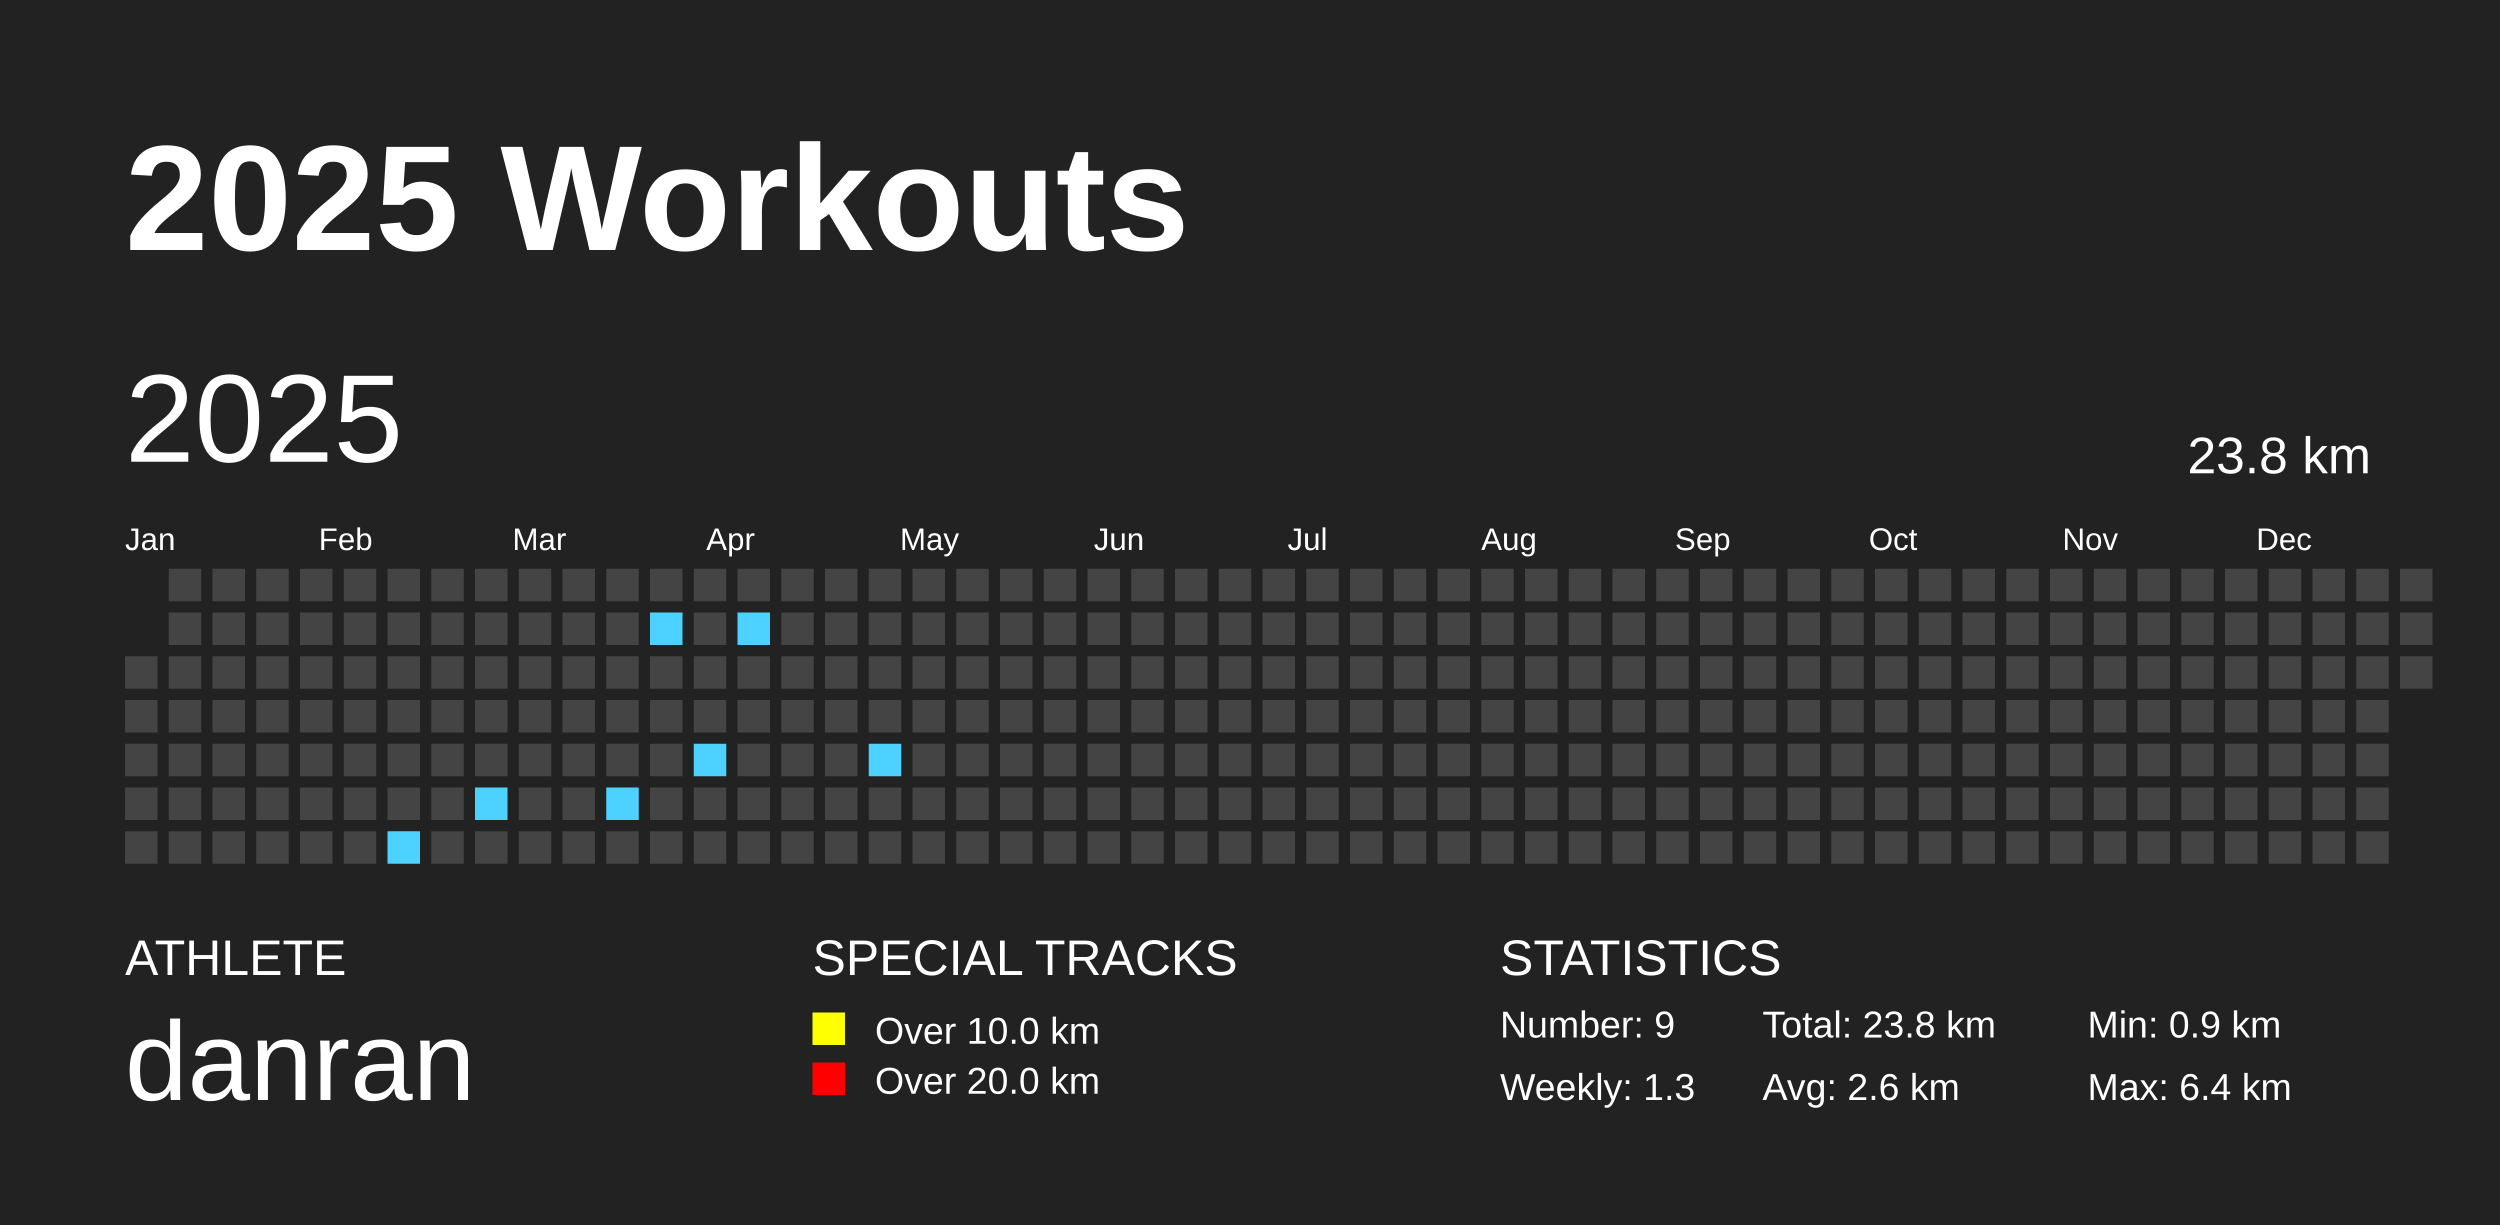
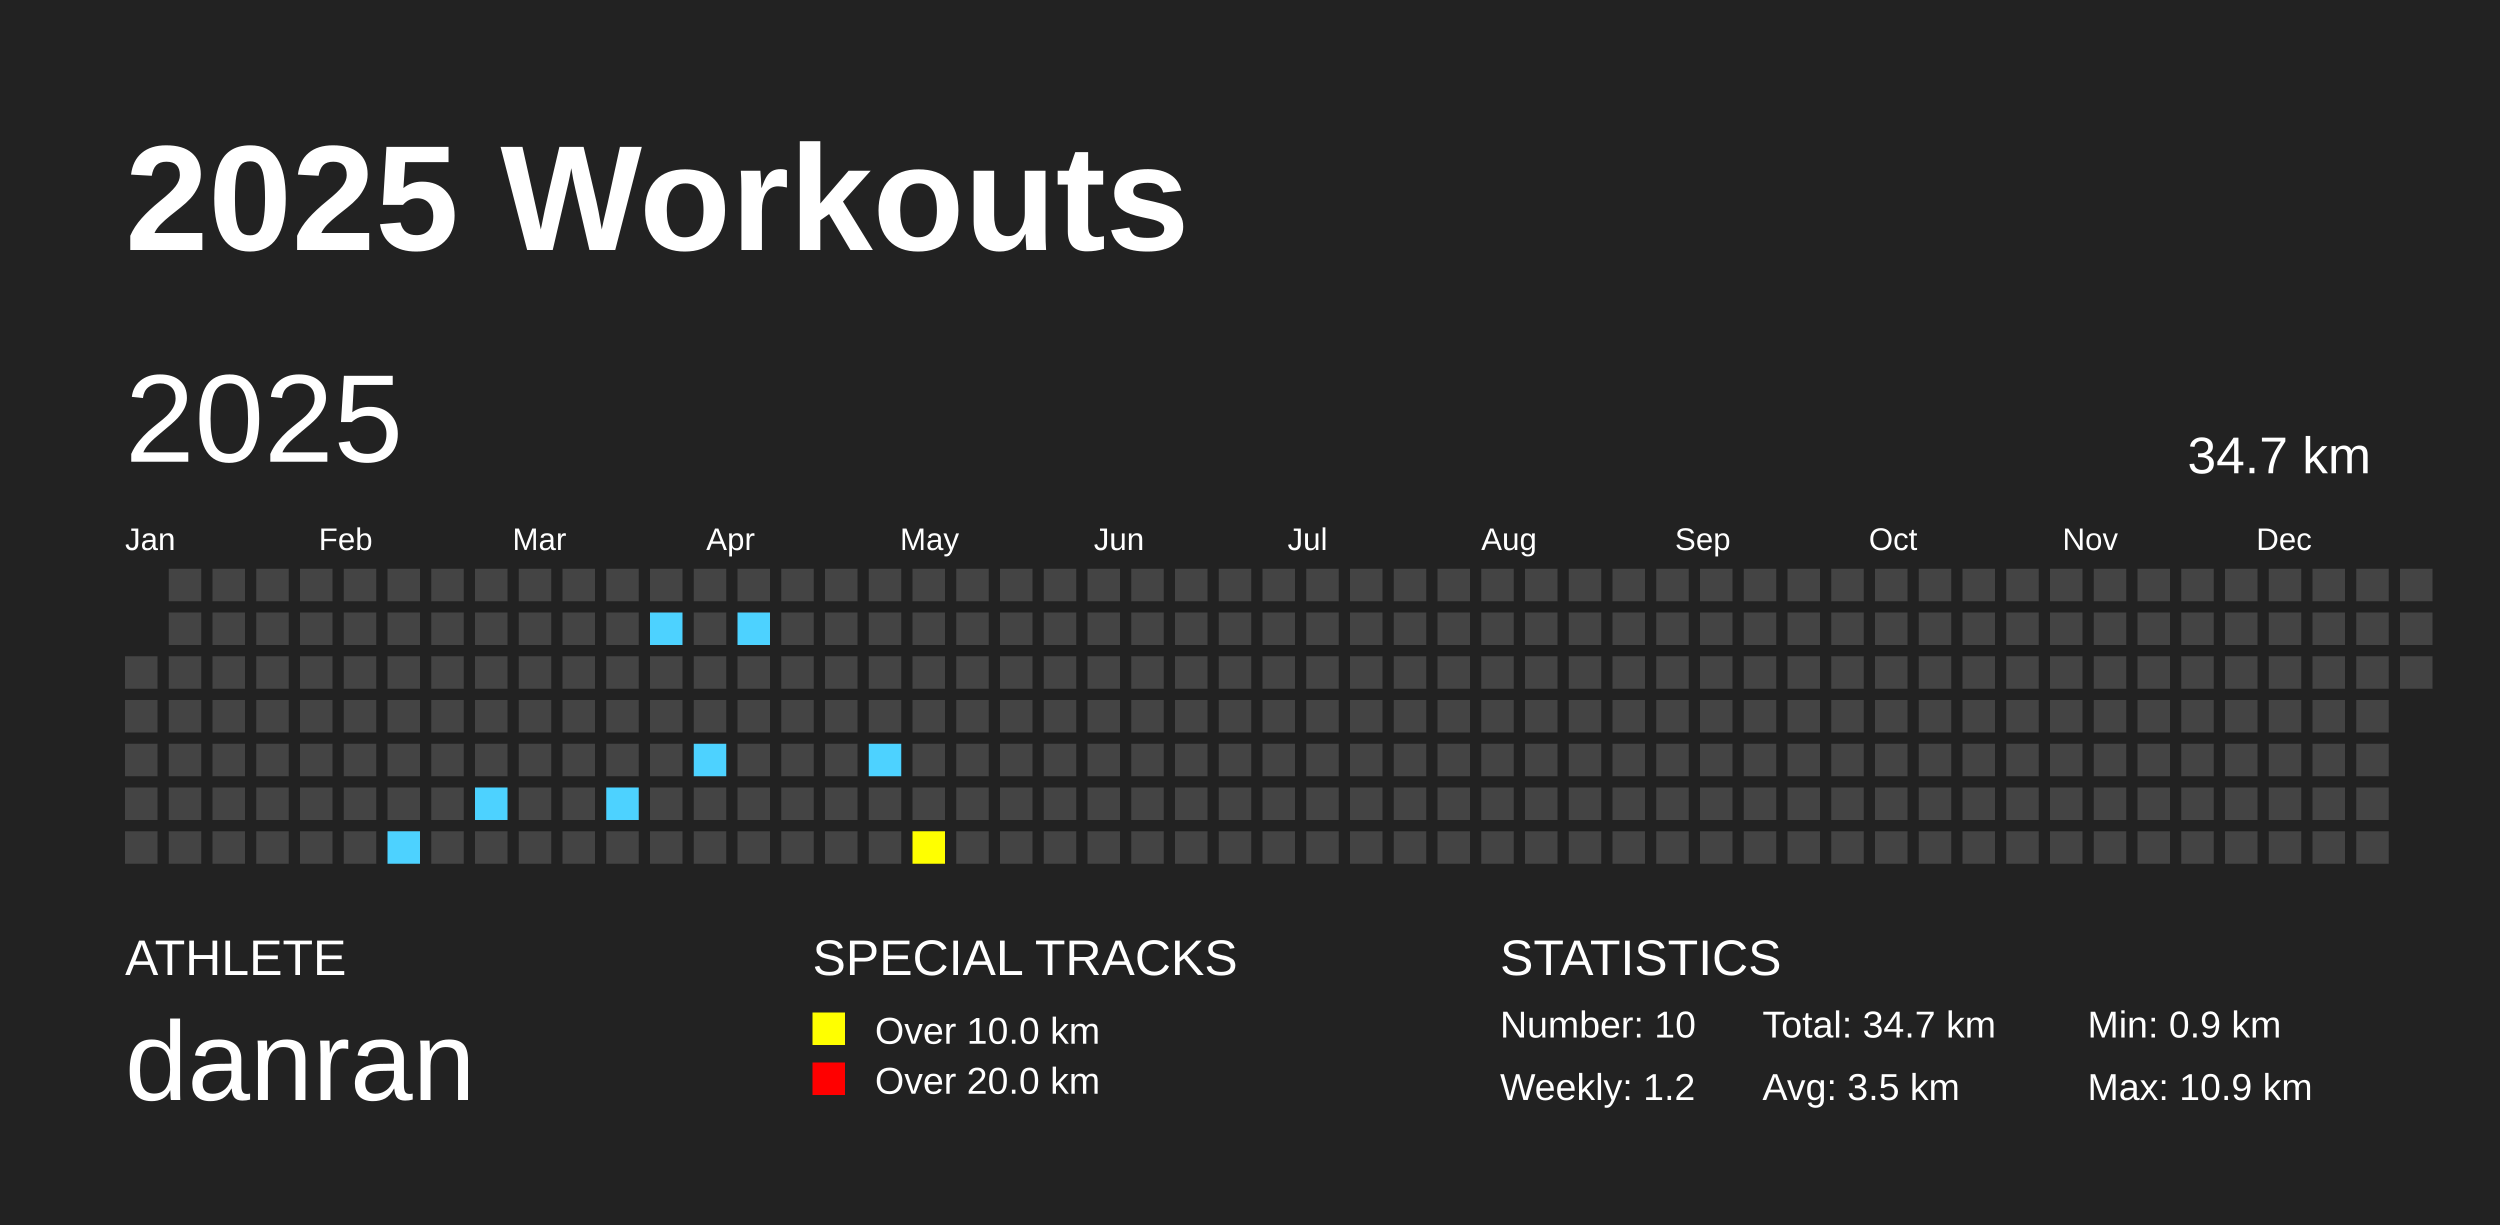
<svg xmlns="http://www.w3.org/2000/svg" baseProfile="full" height="98mm" version="1.1" viewBox="0,0,200,98" width="200mm">
  <defs />
  <rect fill="#222222" height="98" width="200" x="0" y="0" />
  <text fill="#FFFFFF" style="font-size:12px; font-family:Arial; font-weight:bold;" x="10" y="20">2025 Workouts</text>
  <text fill="#FFFFFF" style="font-size:4px; font-family:Arial" x="10" y="78">ATHLETE</text>
  <text fill="#FFFFFF" style="font-size:9px; font-family:Arial" x="10" y="88">danran</text>
  <text fill="#FFFFFF" style="font-size:4px; font-family:Arial" x="65" y="78">SPECIAL TRACKS</text>
  <rect fill="yellow" height="2.6" width="2.6" x="65" y="81" />
  <text fill="#FFFFFF" style="font-size:3px; font-family:Arial" x="70" y="83.5">Over 10.0 km</text>
  <rect fill="red" height="2.6" width="2.6" x="65" y="85" />
  <text fill="#FFFFFF" style="font-size:3px; font-family:Arial" x="70" y="87.5">Over 20.0 km</text>
  <text fill="#FFFFFF" style="font-size:4px; font-family:Arial" x="120" y="78">STATISTICS</text>
-   <text fill="#FFFFFF" style="font-size:3px; font-family:Arial" x="120" y="83">Number: 9</text>
-   <text fill="#FFFFFF" style="font-size:3px; font-family:Arial" x="120" y="88">Weekly: 1.3</text>
-   <text fill="#FFFFFF" style="font-size:3px; font-family:Arial" x="141" y="83">Total: 23.8 km</text>
-   <text fill="#FFFFFF" style="font-size:3px; font-family:Arial" x="141" y="88">Avg: 2.6 km</text>
+   <text fill="#FFFFFF" style="font-size:3px; font-family:Arial" x="120" y="83">Number: 10</text>
+   <text fill="#FFFFFF" style="font-size:3px; font-family:Arial" x="120" y="88">Weekly: 1.2</text>
+   <text fill="#FFFFFF" style="font-size:3px; font-family:Arial" x="141" y="83">Total: 34.7 km</text>
+   <text fill="#FFFFFF" style="font-size:3px; font-family:Arial" x="141" y="88">Avg: 3.5 km</text>
  <text fill="#FFFFFF" style="font-size:3px; font-family:Arial" x="167" y="83">Min: 0.9 km</text>
-   <text fill="#FFFFFF" style="font-size:3px; font-family:Arial" x="167" y="88">Max: 6.4 km</text>
+   <text fill="#FFFFFF" style="font-size:3px; font-family:Arial" x="167" y="88">Max: 10.9 km</text>
  <text dominant-baseline="hanging" fill="#FFFFFF" style="font-size:10.0px; font-family:Arial;" x="10" y="30">2025</text>
-   <text dominant-baseline="hanging" fill="#FFFFFF" style="font-size:4.125px; font-family:Arial;" x="175" y="35">23.8 km</text>
+   <text dominant-baseline="hanging" fill="#FFFFFF" style="font-size:4.125px; font-family:Arial;" x="175" y="35">34.7 km</text>
  <text fill="#FFFFFF" style="font-size:2.5px; font-family:Arial" x="10.0" y="44">Jan</text>
  <text fill="#FFFFFF" style="font-size:2.5px; font-family:Arial" x="25.5" y="44">Feb</text>
  <text fill="#FFFFFF" style="font-size:2.5px; font-family:Arial" x="41.0" y="44">Mar</text>
  <text fill="#FFFFFF" style="font-size:2.5px; font-family:Arial" x="56.5" y="44">Apr</text>
  <text fill="#FFFFFF" style="font-size:2.5px; font-family:Arial" x="72.0" y="44">May</text>
  <text fill="#FFFFFF" style="font-size:2.5px; font-family:Arial" x="87.5" y="44">Jun</text>
  <text fill="#FFFFFF" style="font-size:2.5px; font-family:Arial" x="103.0" y="44">Jul</text>
  <text fill="#FFFFFF" style="font-size:2.5px; font-family:Arial" x="118.5" y="44">Aug</text>
  <text fill="#FFFFFF" style="font-size:2.5px; font-family:Arial" x="134.0" y="44">Sep</text>
  <text fill="#FFFFFF" style="font-size:2.5px; font-family:Arial" x="149.5" y="44">Oct</text>
  <text fill="#FFFFFF" style="font-size:2.5px; font-family:Arial" x="165.0" y="44">Nov</text>
  <text fill="#FFFFFF" style="font-size:2.5px; font-family:Arial" x="180.5" y="44">Dec</text>
  <rect fill="#444444" height="2.6" width="2.6" x="10.0" y="52.5" />
  <rect fill="#444444" height="2.6" width="2.6" x="10.0" y="56.0" />
  <rect fill="#444444" height="2.6" width="2.6" x="10.0" y="59.5" />
  <rect fill="#444444" height="2.6" width="2.6" x="10.0" y="63.0" />
  <rect fill="#444444" height="2.6" width="2.6" x="10.0" y="66.5" />
  <rect fill="#444444" height="2.6" width="2.6" x="13.5" y="45.5" />
  <rect fill="#444444" height="2.6" width="2.6" x="13.5" y="49.0" />
  <rect fill="#444444" height="2.6" width="2.6" x="13.5" y="52.5" />
  <rect fill="#444444" height="2.6" width="2.6" x="13.5" y="56.0" />
  <rect fill="#444444" height="2.6" width="2.6" x="13.5" y="59.5" />
  <rect fill="#444444" height="2.6" width="2.6" x="13.5" y="63.0" />
  <rect fill="#444444" height="2.6" width="2.6" x="13.5" y="66.5" />
  <rect fill="#444444" height="2.6" width="2.6" x="17.0" y="45.5" />
  <rect fill="#444444" height="2.6" width="2.6" x="17.0" y="49.0" />
  <rect fill="#444444" height="2.6" width="2.6" x="17.0" y="52.5" />
  <rect fill="#444444" height="2.6" width="2.6" x="17.0" y="56.0" />
  <rect fill="#444444" height="2.6" width="2.6" x="17.0" y="59.5" />
  <rect fill="#444444" height="2.6" width="2.6" x="17.0" y="63.0" />
  <rect fill="#444444" height="2.6" width="2.6" x="17.0" y="66.5" />
  <rect fill="#444444" height="2.6" width="2.6" x="20.5" y="45.5" />
  <rect fill="#444444" height="2.6" width="2.6" x="20.5" y="49.0" />
  <rect fill="#444444" height="2.6" width="2.6" x="20.5" y="52.5" />
  <rect fill="#444444" height="2.6" width="2.6" x="20.5" y="56.0" />
  <rect fill="#444444" height="2.6" width="2.6" x="20.5" y="59.5" />
  <rect fill="#444444" height="2.6" width="2.6" x="20.5" y="63.0" />
  <rect fill="#444444" height="2.6" width="2.6" x="20.5" y="66.5" />
  <rect fill="#444444" height="2.6" width="2.6" x="24.0" y="45.5" />
  <rect fill="#444444" height="2.6" width="2.6" x="24.0" y="49.0" />
  <rect fill="#444444" height="2.6" width="2.6" x="24.0" y="52.5" />
  <rect fill="#444444" height="2.6" width="2.6" x="24.0" y="56.0" />
  <rect fill="#444444" height="2.6" width="2.6" x="24.0" y="59.5" />
  <rect fill="#444444" height="2.6" width="2.6" x="24.0" y="63.0" />
  <rect fill="#444444" height="2.6" width="2.6" x="24.0" y="66.5" />
  <rect fill="#444444" height="2.6" width="2.6" x="27.5" y="45.5" />
  <rect fill="#444444" height="2.6" width="2.6" x="27.5" y="49.0" />
  <rect fill="#444444" height="2.6" width="2.6" x="27.5" y="52.5" />
  <rect fill="#444444" height="2.6" width="2.6" x="27.5" y="56.0" />
  <rect fill="#444444" height="2.6" width="2.6" x="27.5" y="59.5" />
  <rect fill="#444444" height="2.6" width="2.6" x="27.5" y="63.0" />
  <rect fill="#444444" height="2.6" width="2.6" x="27.5" y="66.5" />
  <rect fill="#444444" height="2.6" width="2.6" x="31.0" y="45.5" />
  <rect fill="#444444" height="2.6" width="2.6" x="31.0" y="49.0" />
  <rect fill="#444444" height="2.6" width="2.6" x="31.0" y="52.5" />
  <rect fill="#444444" height="2.6" width="2.6" x="31.0" y="56.0" />
  <rect fill="#444444" height="2.6" width="2.6" x="31.0" y="59.5" />
  <rect fill="#444444" height="2.6" width="2.6" x="31.0" y="63.0" />
  <rect fill="#4DD2FF" height="2.6" width="2.6" x="31.0" y="66.5" />
  <rect fill="#444444" height="2.6" width="2.6" x="34.5" y="45.5" />
  <rect fill="#444444" height="2.6" width="2.6" x="34.5" y="49.0" />
  <rect fill="#444444" height="2.6" width="2.6" x="34.5" y="52.5" />
  <rect fill="#444444" height="2.6" width="2.6" x="34.5" y="56.0" />
  <rect fill="#444444" height="2.6" width="2.6" x="34.5" y="59.5" />
  <rect fill="#444444" height="2.6" width="2.6" x="34.5" y="63.0" />
  <rect fill="#444444" height="2.6" width="2.6" x="34.5" y="66.5" />
  <rect fill="#444444" height="2.6" width="2.6" x="38.0" y="45.5" />
  <rect fill="#444444" height="2.6" width="2.6" x="38.0" y="49.0" />
  <rect fill="#444444" height="2.6" width="2.6" x="38.0" y="52.5" />
  <rect fill="#444444" height="2.6" width="2.6" x="38.0" y="56.0" />
  <rect fill="#444444" height="2.6" width="2.6" x="38.0" y="59.5" />
  <rect fill="#4DD2FF" height="2.6" width="2.6" x="38.0" y="63.0" />
  <rect fill="#444444" height="2.6" width="2.6" x="38.0" y="66.5" />
  <rect fill="#444444" height="2.6" width="2.6" x="41.5" y="45.5" />
  <rect fill="#444444" height="2.6" width="2.6" x="41.5" y="49.0" />
  <rect fill="#444444" height="2.6" width="2.6" x="41.5" y="52.5" />
  <rect fill="#444444" height="2.6" width="2.6" x="41.5" y="56.0" />
  <rect fill="#444444" height="2.6" width="2.6" x="41.5" y="59.5" />
  <rect fill="#444444" height="2.6" width="2.6" x="41.5" y="63.0" />
  <rect fill="#444444" height="2.6" width="2.6" x="41.5" y="66.5" />
  <rect fill="#444444" height="2.6" width="2.6" x="45.0" y="45.5" />
  <rect fill="#444444" height="2.6" width="2.6" x="45.0" y="49.0" />
  <rect fill="#444444" height="2.6" width="2.6" x="45.0" y="52.5" />
  <rect fill="#444444" height="2.6" width="2.6" x="45.0" y="56.0" />
  <rect fill="#444444" height="2.6" width="2.6" x="45.0" y="59.5" />
  <rect fill="#444444" height="2.6" width="2.6" x="45.0" y="63.0" />
  <rect fill="#444444" height="2.6" width="2.6" x="45.0" y="66.5" />
  <rect fill="#444444" height="2.6" width="2.6" x="48.5" y="45.5" />
  <rect fill="#444444" height="2.6" width="2.6" x="48.5" y="49.0" />
  <rect fill="#444444" height="2.6" width="2.6" x="48.5" y="52.5" />
  <rect fill="#444444" height="2.6" width="2.6" x="48.5" y="56.0" />
  <rect fill="#444444" height="2.6" width="2.6" x="48.5" y="59.5" />
  <rect fill="#4DD2FF" height="2.6" width="2.6" x="48.5" y="63.0" />
  <rect fill="#444444" height="2.6" width="2.6" x="48.5" y="66.5" />
  <rect fill="#444444" height="2.6" width="2.6" x="52.0" y="45.5" />
  <rect fill="#4DD2FF" height="2.6" width="2.6" x="52.0" y="49.0" />
  <rect fill="#444444" height="2.6" width="2.6" x="52.0" y="52.5" />
  <rect fill="#444444" height="2.6" width="2.6" x="52.0" y="56.0" />
  <rect fill="#444444" height="2.6" width="2.6" x="52.0" y="59.5" />
  <rect fill="#444444" height="2.6" width="2.6" x="52.0" y="63.0" />
  <rect fill="#444444" height="2.6" width="2.6" x="52.0" y="66.5" />
  <rect fill="#444444" height="2.6" width="2.6" x="55.5" y="45.5" />
  <rect fill="#444444" height="2.6" width="2.6" x="55.5" y="49.0" />
  <rect fill="#444444" height="2.6" width="2.6" x="55.5" y="52.5" />
  <rect fill="#444444" height="2.6" width="2.6" x="55.5" y="56.0" />
  <rect fill="#4DD2FF" height="2.6" width="2.6" x="55.5" y="59.5" />
  <rect fill="#444444" height="2.6" width="2.6" x="55.5" y="63.0" />
  <rect fill="#444444" height="2.6" width="2.6" x="55.5" y="66.5" />
  <rect fill="#444444" height="2.6" width="2.6" x="59.0" y="45.5" />
  <rect fill="#4DD2FF" height="2.6" width="2.6" x="59.0" y="49.0" />
  <rect fill="#444444" height="2.6" width="2.6" x="59.0" y="52.5" />
  <rect fill="#444444" height="2.6" width="2.6" x="59.0" y="56.0" />
  <rect fill="#444444" height="2.6" width="2.6" x="59.0" y="59.5" />
  <rect fill="#444444" height="2.6" width="2.6" x="59.0" y="63.0" />
  <rect fill="#444444" height="2.6" width="2.6" x="59.0" y="66.5" />
  <rect fill="#444444" height="2.6" width="2.6" x="62.5" y="45.5" />
  <rect fill="#444444" height="2.6" width="2.6" x="62.5" y="49.0" />
  <rect fill="#444444" height="2.6" width="2.6" x="62.5" y="52.5" />
  <rect fill="#444444" height="2.6" width="2.6" x="62.5" y="56.0" />
  <rect fill="#444444" height="2.6" width="2.6" x="62.5" y="59.5" />
  <rect fill="#444444" height="2.6" width="2.6" x="62.5" y="63.0" />
  <rect fill="#444444" height="2.6" width="2.6" x="62.5" y="66.5" />
  <rect fill="#444444" height="2.6" width="2.6" x="66.0" y="45.5" />
  <rect fill="#444444" height="2.6" width="2.6" x="66.0" y="49.0" />
  <rect fill="#444444" height="2.6" width="2.6" x="66.0" y="52.5" />
  <rect fill="#444444" height="2.6" width="2.6" x="66.0" y="56.0" />
  <rect fill="#444444" height="2.6" width="2.6" x="66.0" y="59.5" />
  <rect fill="#444444" height="2.6" width="2.6" x="66.0" y="63.0" />
  <rect fill="#444444" height="2.6" width="2.6" x="66.0" y="66.5" />
  <rect fill="#444444" height="2.6" width="2.6" x="69.5" y="45.5" />
  <rect fill="#444444" height="2.6" width="2.6" x="69.5" y="49.0" />
  <rect fill="#444444" height="2.6" width="2.6" x="69.5" y="52.5" />
  <rect fill="#444444" height="2.6" width="2.6" x="69.5" y="56.0" />
  <rect fill="#4DD2FF" height="2.6" width="2.6" x="69.5" y="59.5" />
  <rect fill="#444444" height="2.6" width="2.6" x="69.5" y="63.0" />
  <rect fill="#444444" height="2.6" width="2.6" x="69.5" y="66.5" />
  <rect fill="#444444" height="2.6" width="2.6" x="73.0" y="45.5" />
  <rect fill="#444444" height="2.6" width="2.6" x="73.0" y="49.0" />
  <rect fill="#444444" height="2.6" width="2.6" x="73.0" y="52.5" />
  <rect fill="#444444" height="2.6" width="2.6" x="73.0" y="56.0" />
  <rect fill="#444444" height="2.6" width="2.6" x="73.0" y="59.5" />
  <rect fill="#444444" height="2.6" width="2.6" x="73.0" y="63.0" />
-   <rect fill="#444444" height="2.6" width="2.6" x="73.0" y="66.5" />
+   <rect fill="yellow" height="2.6" width="2.6" x="73.0" y="66.5" />
  <rect fill="#444444" height="2.6" width="2.6" x="76.5" y="45.5" />
  <rect fill="#444444" height="2.6" width="2.6" x="76.5" y="49.0" />
  <rect fill="#444444" height="2.6" width="2.6" x="76.5" y="52.5" />
  <rect fill="#444444" height="2.6" width="2.6" x="76.5" y="56.0" />
  <rect fill="#444444" height="2.6" width="2.6" x="76.5" y="59.5" />
  <rect fill="#444444" height="2.6" width="2.6" x="76.5" y="63.0" />
  <rect fill="#444444" height="2.6" width="2.6" x="76.5" y="66.5" />
  <rect fill="#444444" height="2.6" width="2.6" x="80.0" y="45.5" />
  <rect fill="#444444" height="2.6" width="2.6" x="80.0" y="49.0" />
  <rect fill="#444444" height="2.6" width="2.6" x="80.0" y="52.5" />
  <rect fill="#444444" height="2.6" width="2.6" x="80.0" y="56.0" />
  <rect fill="#444444" height="2.6" width="2.6" x="80.0" y="59.5" />
  <rect fill="#444444" height="2.6" width="2.6" x="80.0" y="63.0" />
  <rect fill="#444444" height="2.6" width="2.6" x="80.0" y="66.5" />
  <rect fill="#444444" height="2.6" width="2.6" x="83.5" y="45.5" />
  <rect fill="#444444" height="2.6" width="2.6" x="83.5" y="49.0" />
  <rect fill="#444444" height="2.6" width="2.6" x="83.5" y="52.5" />
  <rect fill="#444444" height="2.6" width="2.6" x="83.5" y="56.0" />
  <rect fill="#444444" height="2.6" width="2.6" x="83.5" y="59.5" />
  <rect fill="#444444" height="2.6" width="2.6" x="83.5" y="63.0" />
  <rect fill="#444444" height="2.6" width="2.6" x="83.5" y="66.5" />
  <rect fill="#444444" height="2.6" width="2.6" x="87.0" y="45.5" />
  <rect fill="#444444" height="2.6" width="2.6" x="87.0" y="49.0" />
  <rect fill="#444444" height="2.6" width="2.6" x="87.0" y="52.5" />
  <rect fill="#444444" height="2.6" width="2.6" x="87.0" y="56.0" />
  <rect fill="#444444" height="2.6" width="2.6" x="87.0" y="59.5" />
  <rect fill="#444444" height="2.6" width="2.6" x="87.0" y="63.0" />
  <rect fill="#444444" height="2.6" width="2.6" x="87.0" y="66.5" />
  <rect fill="#444444" height="2.6" width="2.6" x="90.5" y="45.5" />
  <rect fill="#444444" height="2.6" width="2.6" x="90.5" y="49.0" />
  <rect fill="#444444" height="2.6" width="2.6" x="90.5" y="52.5" />
  <rect fill="#444444" height="2.6" width="2.6" x="90.5" y="56.0" />
  <rect fill="#444444" height="2.6" width="2.6" x="90.5" y="59.5" />
  <rect fill="#444444" height="2.6" width="2.6" x="90.5" y="63.0" />
  <rect fill="#444444" height="2.6" width="2.6" x="90.5" y="66.5" />
  <rect fill="#444444" height="2.6" width="2.6" x="94.0" y="45.5" />
  <rect fill="#444444" height="2.6" width="2.6" x="94.0" y="49.0" />
  <rect fill="#444444" height="2.6" width="2.6" x="94.0" y="52.5" />
  <rect fill="#444444" height="2.6" width="2.6" x="94.0" y="56.0" />
  <rect fill="#444444" height="2.6" width="2.6" x="94.0" y="59.5" />
  <rect fill="#444444" height="2.6" width="2.6" x="94.0" y="63.0" />
  <rect fill="#444444" height="2.6" width="2.6" x="94.0" y="66.5" />
  <rect fill="#444444" height="2.6" width="2.6" x="97.5" y="45.5" />
  <rect fill="#444444" height="2.6" width="2.6" x="97.5" y="49.0" />
  <rect fill="#444444" height="2.6" width="2.6" x="97.5" y="52.5" />
  <rect fill="#444444" height="2.6" width="2.6" x="97.5" y="56.0" />
  <rect fill="#444444" height="2.6" width="2.6" x="97.5" y="59.5" />
  <rect fill="#444444" height="2.6" width="2.6" x="97.5" y="63.0" />
  <rect fill="#444444" height="2.6" width="2.6" x="97.5" y="66.5" />
  <rect fill="#444444" height="2.6" width="2.6" x="101.0" y="45.5" />
  <rect fill="#444444" height="2.6" width="2.6" x="101.0" y="49.0" />
  <rect fill="#444444" height="2.6" width="2.6" x="101.0" y="52.5" />
  <rect fill="#444444" height="2.6" width="2.6" x="101.0" y="56.0" />
  <rect fill="#444444" height="2.6" width="2.6" x="101.0" y="59.5" />
  <rect fill="#444444" height="2.6" width="2.6" x="101.0" y="63.0" />
  <rect fill="#444444" height="2.6" width="2.6" x="101.0" y="66.5" />
  <rect fill="#444444" height="2.6" width="2.6" x="104.5" y="45.5" />
  <rect fill="#444444" height="2.6" width="2.6" x="104.5" y="49.0" />
  <rect fill="#444444" height="2.6" width="2.6" x="104.5" y="52.5" />
  <rect fill="#444444" height="2.6" width="2.6" x="104.5" y="56.0" />
  <rect fill="#444444" height="2.6" width="2.6" x="104.5" y="59.5" />
  <rect fill="#444444" height="2.6" width="2.6" x="104.5" y="63.0" />
  <rect fill="#444444" height="2.6" width="2.6" x="104.5" y="66.5" />
  <rect fill="#444444" height="2.6" width="2.6" x="108.0" y="45.5" />
  <rect fill="#444444" height="2.6" width="2.6" x="108.0" y="49.0" />
  <rect fill="#444444" height="2.6" width="2.6" x="108.0" y="52.5" />
  <rect fill="#444444" height="2.6" width="2.6" x="108.0" y="56.0" />
  <rect fill="#444444" height="2.6" width="2.6" x="108.0" y="59.5" />
  <rect fill="#444444" height="2.6" width="2.6" x="108.0" y="63.0" />
  <rect fill="#444444" height="2.6" width="2.6" x="108.0" y="66.5" />
  <rect fill="#444444" height="2.6" width="2.6" x="111.5" y="45.5" />
  <rect fill="#444444" height="2.6" width="2.6" x="111.5" y="49.0" />
  <rect fill="#444444" height="2.6" width="2.6" x="111.5" y="52.5" />
  <rect fill="#444444" height="2.6" width="2.6" x="111.5" y="56.0" />
  <rect fill="#444444" height="2.6" width="2.6" x="111.5" y="59.5" />
  <rect fill="#444444" height="2.6" width="2.6" x="111.5" y="63.0" />
  <rect fill="#444444" height="2.6" width="2.6" x="111.5" y="66.5" />
  <rect fill="#444444" height="2.6" width="2.6" x="115.0" y="45.5" />
  <rect fill="#444444" height="2.6" width="2.6" x="115.0" y="49.0" />
  <rect fill="#444444" height="2.6" width="2.6" x="115.0" y="52.5" />
  <rect fill="#444444" height="2.6" width="2.6" x="115.0" y="56.0" />
  <rect fill="#444444" height="2.6" width="2.6" x="115.0" y="59.5" />
  <rect fill="#444444" height="2.6" width="2.6" x="115.0" y="63.0" />
  <rect fill="#444444" height="2.6" width="2.6" x="115.0" y="66.5" />
  <rect fill="#444444" height="2.6" width="2.6" x="118.5" y="45.5" />
  <rect fill="#444444" height="2.6" width="2.6" x="118.5" y="49.0" />
  <rect fill="#444444" height="2.6" width="2.6" x="118.5" y="52.5" />
  <rect fill="#444444" height="2.6" width="2.6" x="118.5" y="56.0" />
  <rect fill="#444444" height="2.6" width="2.6" x="118.5" y="59.5" />
  <rect fill="#444444" height="2.6" width="2.6" x="118.5" y="63.0" />
  <rect fill="#444444" height="2.6" width="2.6" x="118.5" y="66.5" />
  <rect fill="#444444" height="2.6" width="2.6" x="122.0" y="45.5" />
  <rect fill="#444444" height="2.6" width="2.6" x="122.0" y="49.0" />
  <rect fill="#444444" height="2.6" width="2.6" x="122.0" y="52.5" />
  <rect fill="#444444" height="2.6" width="2.6" x="122.0" y="56.0" />
  <rect fill="#444444" height="2.6" width="2.6" x="122.0" y="59.5" />
  <rect fill="#444444" height="2.6" width="2.6" x="122.0" y="63.0" />
  <rect fill="#444444" height="2.6" width="2.6" x="122.0" y="66.5" />
  <rect fill="#444444" height="2.6" width="2.6" x="125.5" y="45.5" />
  <rect fill="#444444" height="2.6" width="2.6" x="125.5" y="49.0" />
  <rect fill="#444444" height="2.6" width="2.6" x="125.5" y="52.5" />
  <rect fill="#444444" height="2.6" width="2.6" x="125.5" y="56.0" />
  <rect fill="#444444" height="2.6" width="2.6" x="125.5" y="59.5" />
  <rect fill="#444444" height="2.6" width="2.6" x="125.5" y="63.0" />
  <rect fill="#444444" height="2.6" width="2.6" x="125.5" y="66.5" />
  <rect fill="#444444" height="2.6" width="2.6" x="129.0" y="45.5" />
  <rect fill="#444444" height="2.6" width="2.6" x="129.0" y="49.0" />
  <rect fill="#444444" height="2.6" width="2.6" x="129.0" y="52.5" />
  <rect fill="#444444" height="2.6" width="2.6" x="129.0" y="56.0" />
  <rect fill="#444444" height="2.6" width="2.6" x="129.0" y="59.5" />
  <rect fill="#444444" height="2.6" width="2.6" x="129.0" y="63.0" />
  <rect fill="#444444" height="2.6" width="2.6" x="129.0" y="66.5" />
  <rect fill="#444444" height="2.6" width="2.6" x="132.5" y="45.5" />
  <rect fill="#444444" height="2.6" width="2.6" x="132.5" y="49.0" />
  <rect fill="#444444" height="2.6" width="2.6" x="132.5" y="52.5" />
  <rect fill="#444444" height="2.6" width="2.6" x="132.5" y="56.0" />
  <rect fill="#444444" height="2.6" width="2.6" x="132.5" y="59.5" />
  <rect fill="#444444" height="2.6" width="2.6" x="132.5" y="63.0" />
  <rect fill="#444444" height="2.6" width="2.6" x="132.5" y="66.5" />
  <rect fill="#444444" height="2.6" width="2.6" x="136.0" y="45.5" />
  <rect fill="#444444" height="2.6" width="2.6" x="136.0" y="49.0" />
  <rect fill="#444444" height="2.6" width="2.6" x="136.0" y="52.5" />
  <rect fill="#444444" height="2.6" width="2.6" x="136.0" y="56.0" />
  <rect fill="#444444" height="2.6" width="2.6" x="136.0" y="59.5" />
  <rect fill="#444444" height="2.6" width="2.6" x="136.0" y="63.0" />
  <rect fill="#444444" height="2.6" width="2.6" x="136.0" y="66.5" />
  <rect fill="#444444" height="2.6" width="2.6" x="139.5" y="45.5" />
  <rect fill="#444444" height="2.6" width="2.6" x="139.5" y="49.0" />
  <rect fill="#444444" height="2.6" width="2.6" x="139.5" y="52.5" />
  <rect fill="#444444" height="2.6" width="2.6" x="139.5" y="56.0" />
  <rect fill="#444444" height="2.6" width="2.6" x="139.5" y="59.5" />
  <rect fill="#444444" height="2.6" width="2.6" x="139.5" y="63.0" />
  <rect fill="#444444" height="2.6" width="2.6" x="139.5" y="66.5" />
  <rect fill="#444444" height="2.6" width="2.6" x="143.0" y="45.5" />
  <rect fill="#444444" height="2.6" width="2.6" x="143.0" y="49.0" />
  <rect fill="#444444" height="2.6" width="2.6" x="143.0" y="52.5" />
  <rect fill="#444444" height="2.6" width="2.6" x="143.0" y="56.0" />
  <rect fill="#444444" height="2.6" width="2.6" x="143.0" y="59.5" />
  <rect fill="#444444" height="2.6" width="2.6" x="143.0" y="63.0" />
  <rect fill="#444444" height="2.6" width="2.6" x="143.0" y="66.5" />
  <rect fill="#444444" height="2.6" width="2.6" x="146.5" y="45.5" />
  <rect fill="#444444" height="2.6" width="2.6" x="146.5" y="49.0" />
  <rect fill="#444444" height="2.6" width="2.6" x="146.5" y="52.5" />
  <rect fill="#444444" height="2.6" width="2.6" x="146.5" y="56.0" />
  <rect fill="#444444" height="2.6" width="2.6" x="146.5" y="59.5" />
  <rect fill="#444444" height="2.6" width="2.6" x="146.5" y="63.0" />
  <rect fill="#444444" height="2.6" width="2.6" x="146.5" y="66.5" />
  <rect fill="#444444" height="2.6" width="2.6" x="150.0" y="45.5" />
  <rect fill="#444444" height="2.6" width="2.6" x="150.0" y="49.0" />
  <rect fill="#444444" height="2.6" width="2.6" x="150.0" y="52.5" />
  <rect fill="#444444" height="2.6" width="2.6" x="150.0" y="56.0" />
  <rect fill="#444444" height="2.6" width="2.6" x="150.0" y="59.5" />
  <rect fill="#444444" height="2.6" width="2.6" x="150.0" y="63.0" />
  <rect fill="#444444" height="2.6" width="2.6" x="150.0" y="66.5" />
  <rect fill="#444444" height="2.6" width="2.6" x="153.5" y="45.5" />
  <rect fill="#444444" height="2.6" width="2.6" x="153.5" y="49.0" />
  <rect fill="#444444" height="2.6" width="2.6" x="153.5" y="52.5" />
  <rect fill="#444444" height="2.6" width="2.6" x="153.5" y="56.0" />
  <rect fill="#444444" height="2.6" width="2.6" x="153.5" y="59.5" />
  <rect fill="#444444" height="2.6" width="2.6" x="153.5" y="63.0" />
  <rect fill="#444444" height="2.6" width="2.6" x="153.5" y="66.5" />
  <rect fill="#444444" height="2.6" width="2.6" x="157.0" y="45.5" />
  <rect fill="#444444" height="2.6" width="2.6" x="157.0" y="49.0" />
  <rect fill="#444444" height="2.6" width="2.6" x="157.0" y="52.5" />
  <rect fill="#444444" height="2.6" width="2.6" x="157.0" y="56.0" />
  <rect fill="#444444" height="2.6" width="2.6" x="157.0" y="59.5" />
  <rect fill="#444444" height="2.6" width="2.6" x="157.0" y="63.0" />
  <rect fill="#444444" height="2.6" width="2.6" x="157.0" y="66.5" />
  <rect fill="#444444" height="2.6" width="2.6" x="160.5" y="45.5" />
  <rect fill="#444444" height="2.6" width="2.6" x="160.5" y="49.0" />
  <rect fill="#444444" height="2.6" width="2.6" x="160.5" y="52.5" />
  <rect fill="#444444" height="2.6" width="2.6" x="160.5" y="56.0" />
  <rect fill="#444444" height="2.6" width="2.6" x="160.5" y="59.5" />
  <rect fill="#444444" height="2.6" width="2.6" x="160.5" y="63.0" />
  <rect fill="#444444" height="2.6" width="2.6" x="160.5" y="66.5" />
  <rect fill="#444444" height="2.6" width="2.6" x="164.0" y="45.5" />
  <rect fill="#444444" height="2.6" width="2.6" x="164.0" y="49.0" />
  <rect fill="#444444" height="2.6" width="2.6" x="164.0" y="52.5" />
  <rect fill="#444444" height="2.6" width="2.6" x="164.0" y="56.0" />
  <rect fill="#444444" height="2.6" width="2.6" x="164.0" y="59.5" />
  <rect fill="#444444" height="2.6" width="2.6" x="164.0" y="63.0" />
  <rect fill="#444444" height="2.6" width="2.6" x="164.0" y="66.5" />
  <rect fill="#444444" height="2.6" width="2.6" x="167.5" y="45.5" />
  <rect fill="#444444" height="2.6" width="2.6" x="167.5" y="49.0" />
  <rect fill="#444444" height="2.6" width="2.6" x="167.5" y="52.5" />
  <rect fill="#444444" height="2.6" width="2.6" x="167.5" y="56.0" />
  <rect fill="#444444" height="2.6" width="2.6" x="167.5" y="59.5" />
  <rect fill="#444444" height="2.6" width="2.6" x="167.5" y="63.0" />
  <rect fill="#444444" height="2.6" width="2.6" x="167.5" y="66.5" />
  <rect fill="#444444" height="2.6" width="2.6" x="171.0" y="45.5" />
  <rect fill="#444444" height="2.6" width="2.6" x="171.0" y="49.0" />
  <rect fill="#444444" height="2.6" width="2.6" x="171.0" y="52.5" />
  <rect fill="#444444" height="2.6" width="2.6" x="171.0" y="56.0" />
  <rect fill="#444444" height="2.6" width="2.6" x="171.0" y="59.5" />
  <rect fill="#444444" height="2.6" width="2.6" x="171.0" y="63.0" />
  <rect fill="#444444" height="2.6" width="2.6" x="171.0" y="66.5" />
  <rect fill="#444444" height="2.6" width="2.6" x="174.5" y="45.5" />
  <rect fill="#444444" height="2.6" width="2.6" x="174.5" y="49.0" />
  <rect fill="#444444" height="2.6" width="2.6" x="174.5" y="52.5" />
  <rect fill="#444444" height="2.6" width="2.6" x="174.5" y="56.0" />
  <rect fill="#444444" height="2.6" width="2.6" x="174.5" y="59.5" />
  <rect fill="#444444" height="2.6" width="2.6" x="174.5" y="63.0" />
  <rect fill="#444444" height="2.6" width="2.6" x="174.5" y="66.5" />
  <rect fill="#444444" height="2.6" width="2.6" x="178.0" y="45.5" />
  <rect fill="#444444" height="2.6" width="2.6" x="178.0" y="49.0" />
  <rect fill="#444444" height="2.6" width="2.6" x="178.0" y="52.5" />
  <rect fill="#444444" height="2.6" width="2.6" x="178.0" y="56.0" />
  <rect fill="#444444" height="2.6" width="2.6" x="178.0" y="59.5" />
  <rect fill="#444444" height="2.6" width="2.6" x="178.0" y="63.0" />
  <rect fill="#444444" height="2.6" width="2.6" x="178.0" y="66.5" />
  <rect fill="#444444" height="2.6" width="2.6" x="181.5" y="45.5" />
  <rect fill="#444444" height="2.6" width="2.6" x="181.5" y="49.0" />
  <rect fill="#444444" height="2.6" width="2.6" x="181.5" y="52.5" />
  <rect fill="#444444" height="2.6" width="2.6" x="181.5" y="56.0" />
  <rect fill="#444444" height="2.6" width="2.6" x="181.5" y="59.5" />
  <rect fill="#444444" height="2.6" width="2.6" x="181.5" y="63.0" />
  <rect fill="#444444" height="2.6" width="2.6" x="181.5" y="66.5" />
  <rect fill="#444444" height="2.6" width="2.6" x="185.0" y="45.5" />
  <rect fill="#444444" height="2.6" width="2.6" x="185.0" y="49.0" />
  <rect fill="#444444" height="2.6" width="2.6" x="185.0" y="52.5" />
  <rect fill="#444444" height="2.6" width="2.6" x="185.0" y="56.0" />
  <rect fill="#444444" height="2.6" width="2.6" x="185.0" y="59.5" />
  <rect fill="#444444" height="2.6" width="2.6" x="185.0" y="63.0" />
  <rect fill="#444444" height="2.6" width="2.6" x="185.0" y="66.5" />
  <rect fill="#444444" height="2.6" width="2.6" x="188.5" y="45.5" />
  <rect fill="#444444" height="2.6" width="2.6" x="188.5" y="49.0" />
  <rect fill="#444444" height="2.6" width="2.6" x="188.5" y="52.5" />
  <rect fill="#444444" height="2.6" width="2.6" x="188.5" y="56.0" />
  <rect fill="#444444" height="2.6" width="2.6" x="188.5" y="59.5" />
  <rect fill="#444444" height="2.6" width="2.6" x="188.5" y="63.0" />
  <rect fill="#444444" height="2.6" width="2.6" x="188.5" y="66.5" />
  <rect fill="#444444" height="2.6" width="2.6" x="192.0" y="45.5" />
  <rect fill="#444444" height="2.6" width="2.6" x="192.0" y="49.0" />
  <rect fill="#444444" height="2.6" width="2.6" x="192.0" y="52.5" />
</svg>
